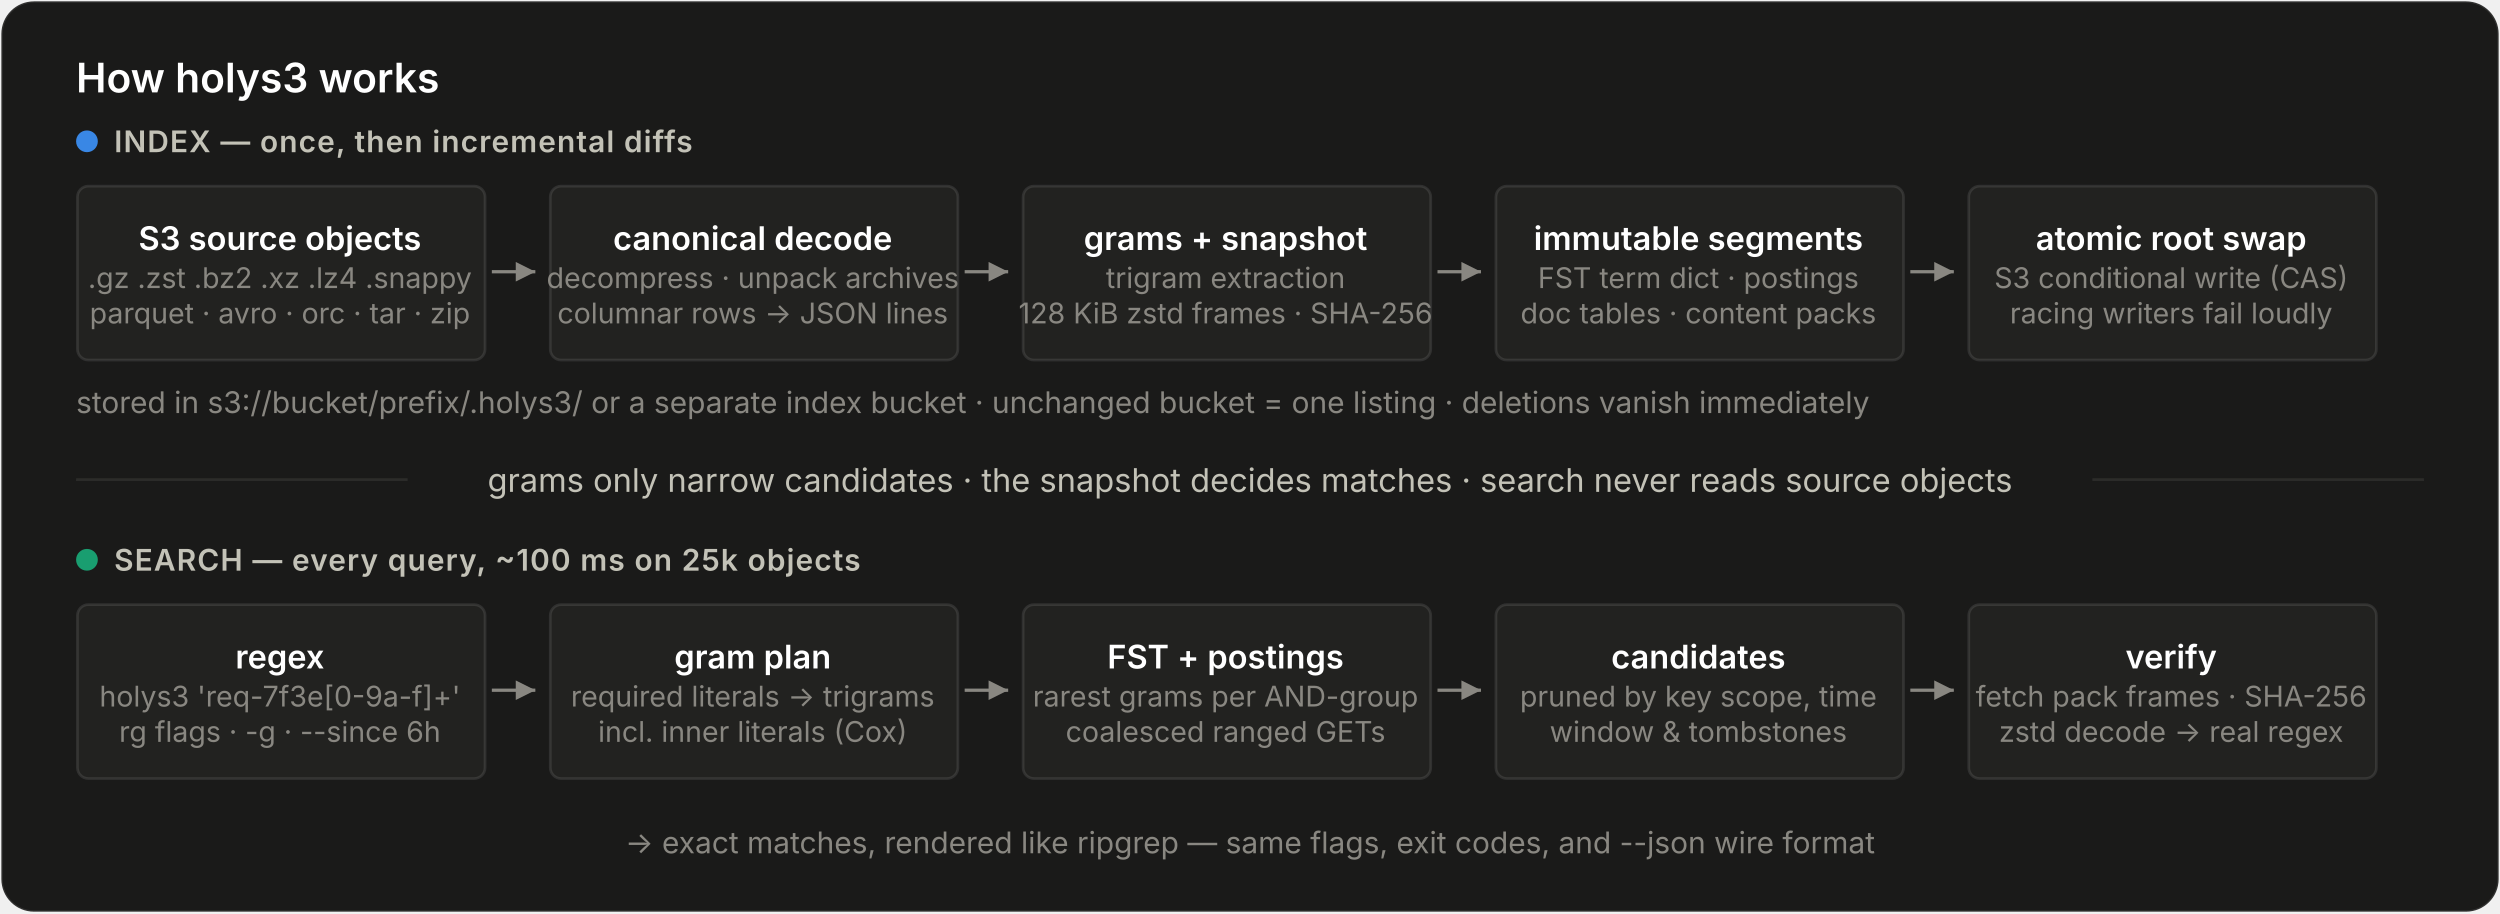
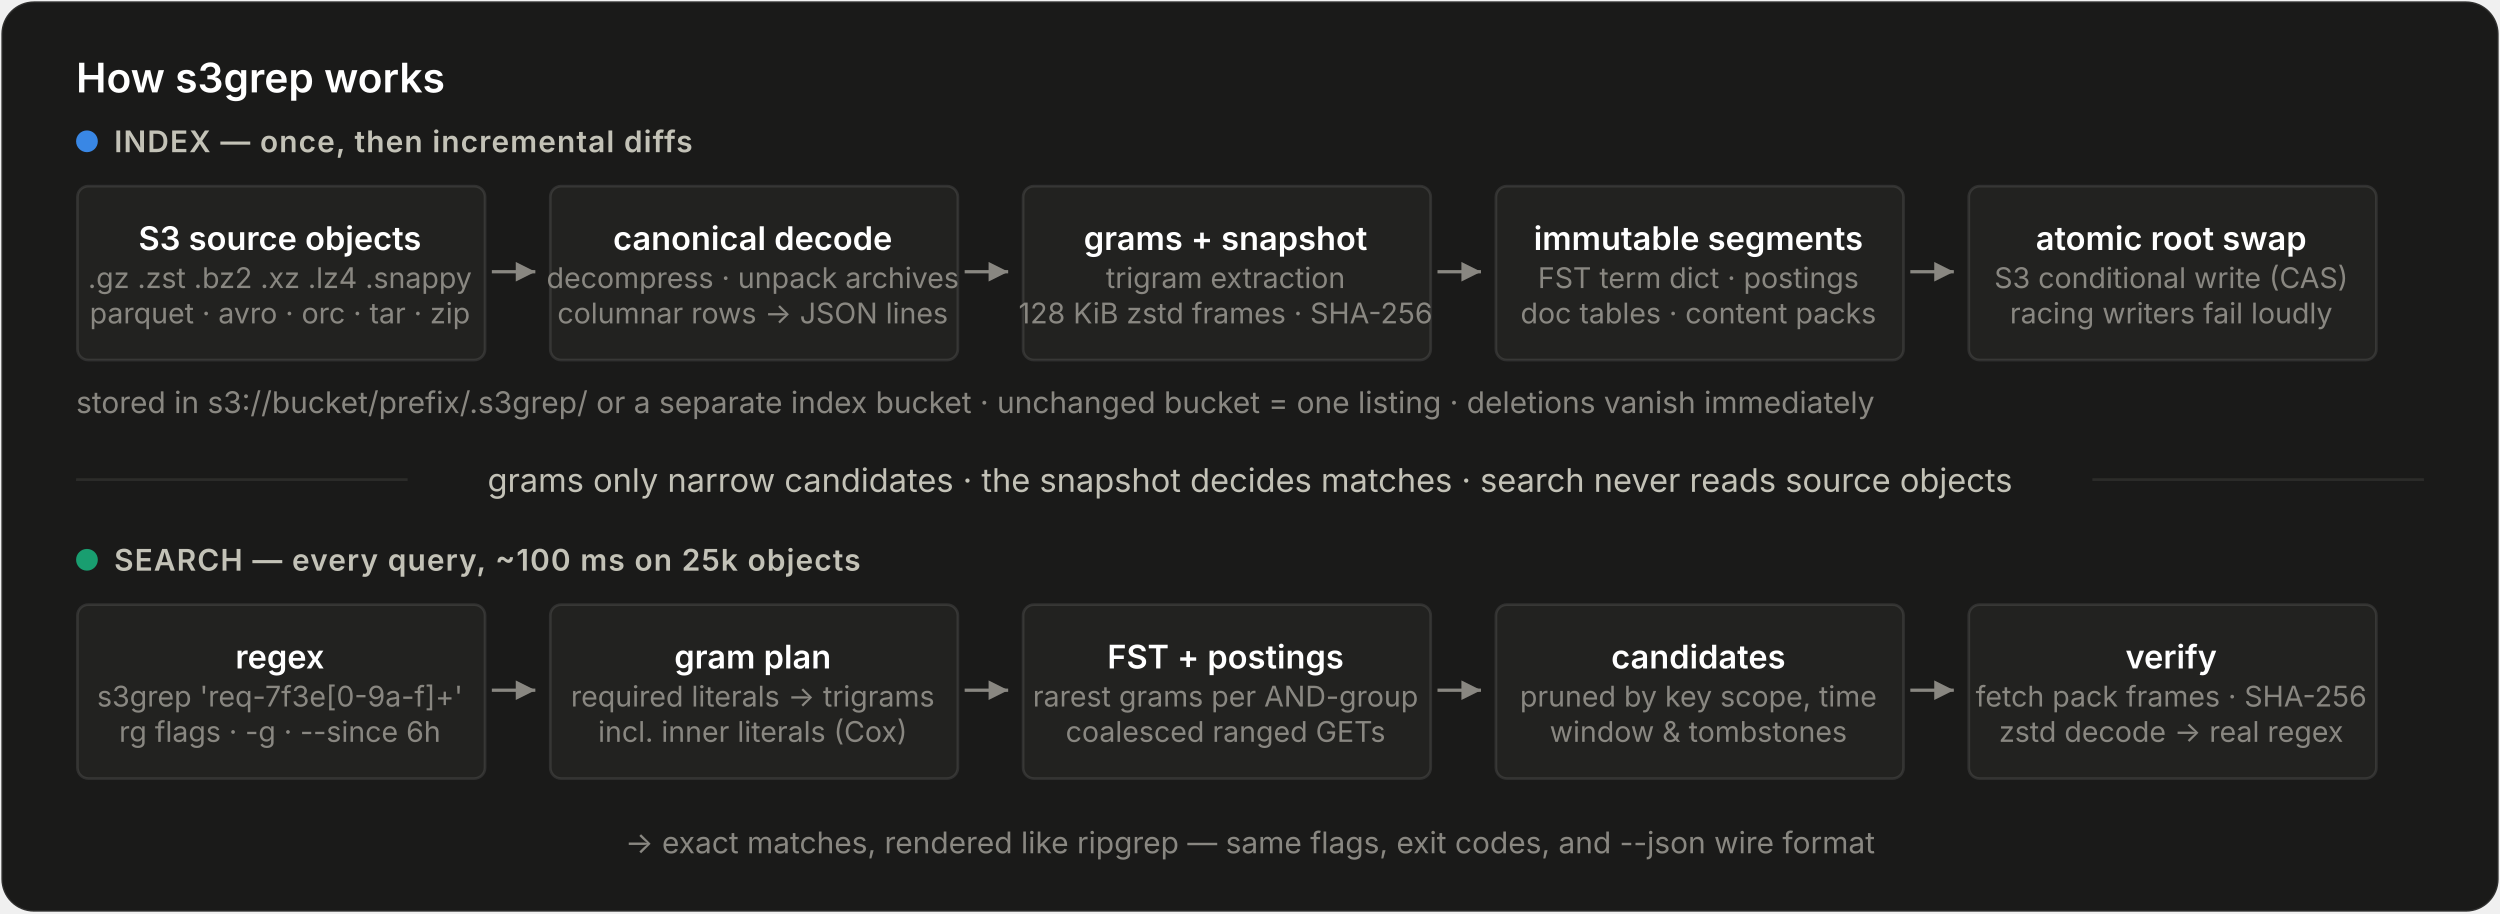
- <svg xmlns="http://www.w3.org/2000/svg" viewBox="0 0 920 336" width="920" height="336" role="img" aria-label="How holys3 works: index pipeline builds a trigram index and content snapshot in S3; search plans grams, fetches posting and pack ranges, and verifies with a real regex">
+ <svg xmlns="http://www.w3.org/2000/svg" viewBox="0 0 920 336" width="920" height="336" role="img" aria-label="How s3grep works: index pipeline builds a trigram index and content snapshot in S3; search plans grams, fetches posting and pack ranges, and verifies with a real regex">
  <style>
text{font-family:system-ui,-apple-system,'Segoe UI',sans-serif}
.title{font-size:15px;font-weight:600;fill:#ffffff}
.chip{font-size:11px;font-weight:600;letter-spacing:0.4px;fill:#c3c2b7}
.bt{font-size:12px;font-weight:600;fill:#ffffff}
.bs{font-size:10.5px;fill:#898781}
.note{font-size:11px;fill:#898781}
.mid{font-size:12px;fill:#c3c2b7}
.box{fill:#222220;stroke:rgba(255,255,255,0.10)}
.card{fill:#1a1a19;stroke:rgba(255,255,255,0.10)}
.arrow{stroke:#898781;stroke-width:1.2}
.rule{stroke:#2c2c2a;stroke-width:1}
</style>
  <defs>
    <marker id="ah" markerWidth="8" markerHeight="8" refX="6" refY="3" orient="auto">
      <path d="M0 0 L6 3 L0 6 z" fill="#898781" />
    </marker>
  </defs>
  <rect class="card" x="0.5" y="0.5" width="919" height="335" rx="12" />
-   <text class="title" x="28" y="34">How holys3 works</text>
+   <text class="title" x="28" y="34">How s3grep works</text>
  <circle cx="32" cy="52" r="4" fill="#3987e5" />
  <text class="chip" x="42" y="56">INDEX — once, then incremental diffs</text>
  <rect class="box" x="28.5" y="68.5" width="150" height="64" rx="4" />
  <text class="bt" x="103" y="92" text-anchor="middle">S3 source objects</text>
  <text class="bs" x="103" y="106" text-anchor="middle">.gz .zst .bz2 .xz .lz4 .snappy</text>
  <text class="bs" x="103" y="119" text-anchor="middle">parquet · avro · orc · tar · zip</text>
  <rect class="box" x="202.5" y="68.5" width="150" height="64" rx="4" />
  <text class="bt" x="277" y="92" text-anchor="middle">canonical decode</text>
  <text class="bs" x="277" y="106" text-anchor="middle">decompress · unpack archives</text>
  <text class="bs" x="277" y="119" text-anchor="middle">columnar rows → JSON lines</text>
  <rect class="box" x="376.5" y="68.5" width="150" height="64" rx="4" />
  <text class="bt" x="451" y="92" text-anchor="middle">grams + snapshot</text>
  <text class="bs" x="451" y="106" text-anchor="middle">trigram extraction</text>
  <text class="bs" x="451" y="119" text-anchor="middle">128 KiB zstd frames · SHA-256</text>
  <rect class="box" x="550.5" y="68.5" width="150" height="64" rx="4" />
  <text class="bt" x="625" y="92" text-anchor="middle">immutable segments</text>
  <text class="bs" x="625" y="106" text-anchor="middle">FST term dict · postings</text>
  <text class="bs" x="625" y="119" text-anchor="middle">doc tables · content packs</text>
  <rect class="box" x="724.5" y="68.5" width="150" height="64" rx="4" />
  <text class="bt" x="799" y="92" text-anchor="middle">atomic root swap</text>
  <text class="bs" x="799" y="106" text-anchor="middle">S3 conditional write (CAS)</text>
  <text class="bs" x="799" y="119" text-anchor="middle">racing writers fail loudly</text>
  <line class="arrow" x1="181" y1="100" x2="197" y2="100" marker-end="url(#ah)" />
  <line class="arrow" x1="355" y1="100" x2="371" y2="100" marker-end="url(#ah)" />
  <line class="arrow" x1="529" y1="100" x2="545" y2="100" marker-end="url(#ah)" />
  <line class="arrow" x1="703" y1="100" x2="719" y2="100" marker-end="url(#ah)" />
-   <text class="note" x="28" y="152">stored in s3://bucket/prefix/.holys3/ or a separate index bucket · unchanged bucket = one listing · deletions vanish immediately</text>
+   <text class="note" x="28" y="152">stored in s3://bucket/prefix/.s3grep/ or a separate index bucket · unchanged bucket = one listing · deletions vanish immediately</text>
  <line class="rule" x1="28" y1="176.5" x2="150" y2="176.5" />
  <text class="mid" x="460" y="181" text-anchor="middle">grams only narrow candidates · the snapshot decides matches · search never reads source objects</text>
  <line class="rule" x1="770" y1="176.5" x2="892" y2="176.5" />
  <circle cx="32" cy="206" r="4" fill="#199e70" />
  <text class="chip" x="42" y="210">SEARCH — every query, ~100 ms on 25k objects</text>
  <rect class="box" x="28.5" y="222.5" width="150" height="64" rx="4" />
  <text class="bt" x="103" y="246" text-anchor="middle">regex</text>
-   <text class="bs" x="103" y="260" text-anchor="middle">holys3 'req-7f3e[0-9a-f]+'</text>
+   <text class="bs" x="103" y="260" text-anchor="middle">s3grep 'req-7f3e[0-9a-f]+'</text>
  <text class="bs" x="103" y="273" text-anchor="middle">rg flags · -g · --since 6h</text>
  <rect class="box" x="202.5" y="222.5" width="150" height="64" rx="4" />
  <text class="bt" x="277" y="246" text-anchor="middle">gram plan</text>
  <text class="bs" x="277" y="260" text-anchor="middle">required literals → trigrams</text>
  <text class="bs" x="277" y="273" text-anchor="middle">incl. inner literals (Cox)</text>
  <rect class="box" x="376.5" y="222.5" width="150" height="64" rx="4" />
  <text class="bt" x="451" y="246" text-anchor="middle">FST + postings</text>
  <text class="bs" x="451" y="260" text-anchor="middle">rarest grams per AND-group</text>
  <text class="bs" x="451" y="273" text-anchor="middle">coalesced ranged GETs</text>
  <rect class="box" x="550.5" y="222.5" width="150" height="64" rx="4" />
  <text class="bt" x="625" y="246" text-anchor="middle">candidates</text>
  <text class="bs" x="625" y="260" text-anchor="middle">pruned by key scope, time</text>
  <text class="bs" x="625" y="273" text-anchor="middle">window &amp; tombstones</text>
  <rect class="box" x="724.5" y="222.5" width="150" height="64" rx="4" />
  <text class="bt" x="799" y="246" text-anchor="middle">verify</text>
  <text class="bs" x="799" y="260" text-anchor="middle">fetch pack frames · SHA-256</text>
  <text class="bs" x="799" y="273" text-anchor="middle">zstd decode → real regex</text>
  <line class="arrow" x1="181" y1="254" x2="197" y2="254" marker-end="url(#ah)" />
  <line class="arrow" x1="355" y1="254" x2="371" y2="254" marker-end="url(#ah)" />
  <line class="arrow" x1="529" y1="254" x2="545" y2="254" marker-end="url(#ah)" />
  <line class="arrow" x1="703" y1="254" x2="719" y2="254" marker-end="url(#ah)" />
  <text class="note" x="460" y="314" text-anchor="middle">→ exact matches, rendered like ripgrep — same flags, exit codes, and --json wire format</text>
</svg>
